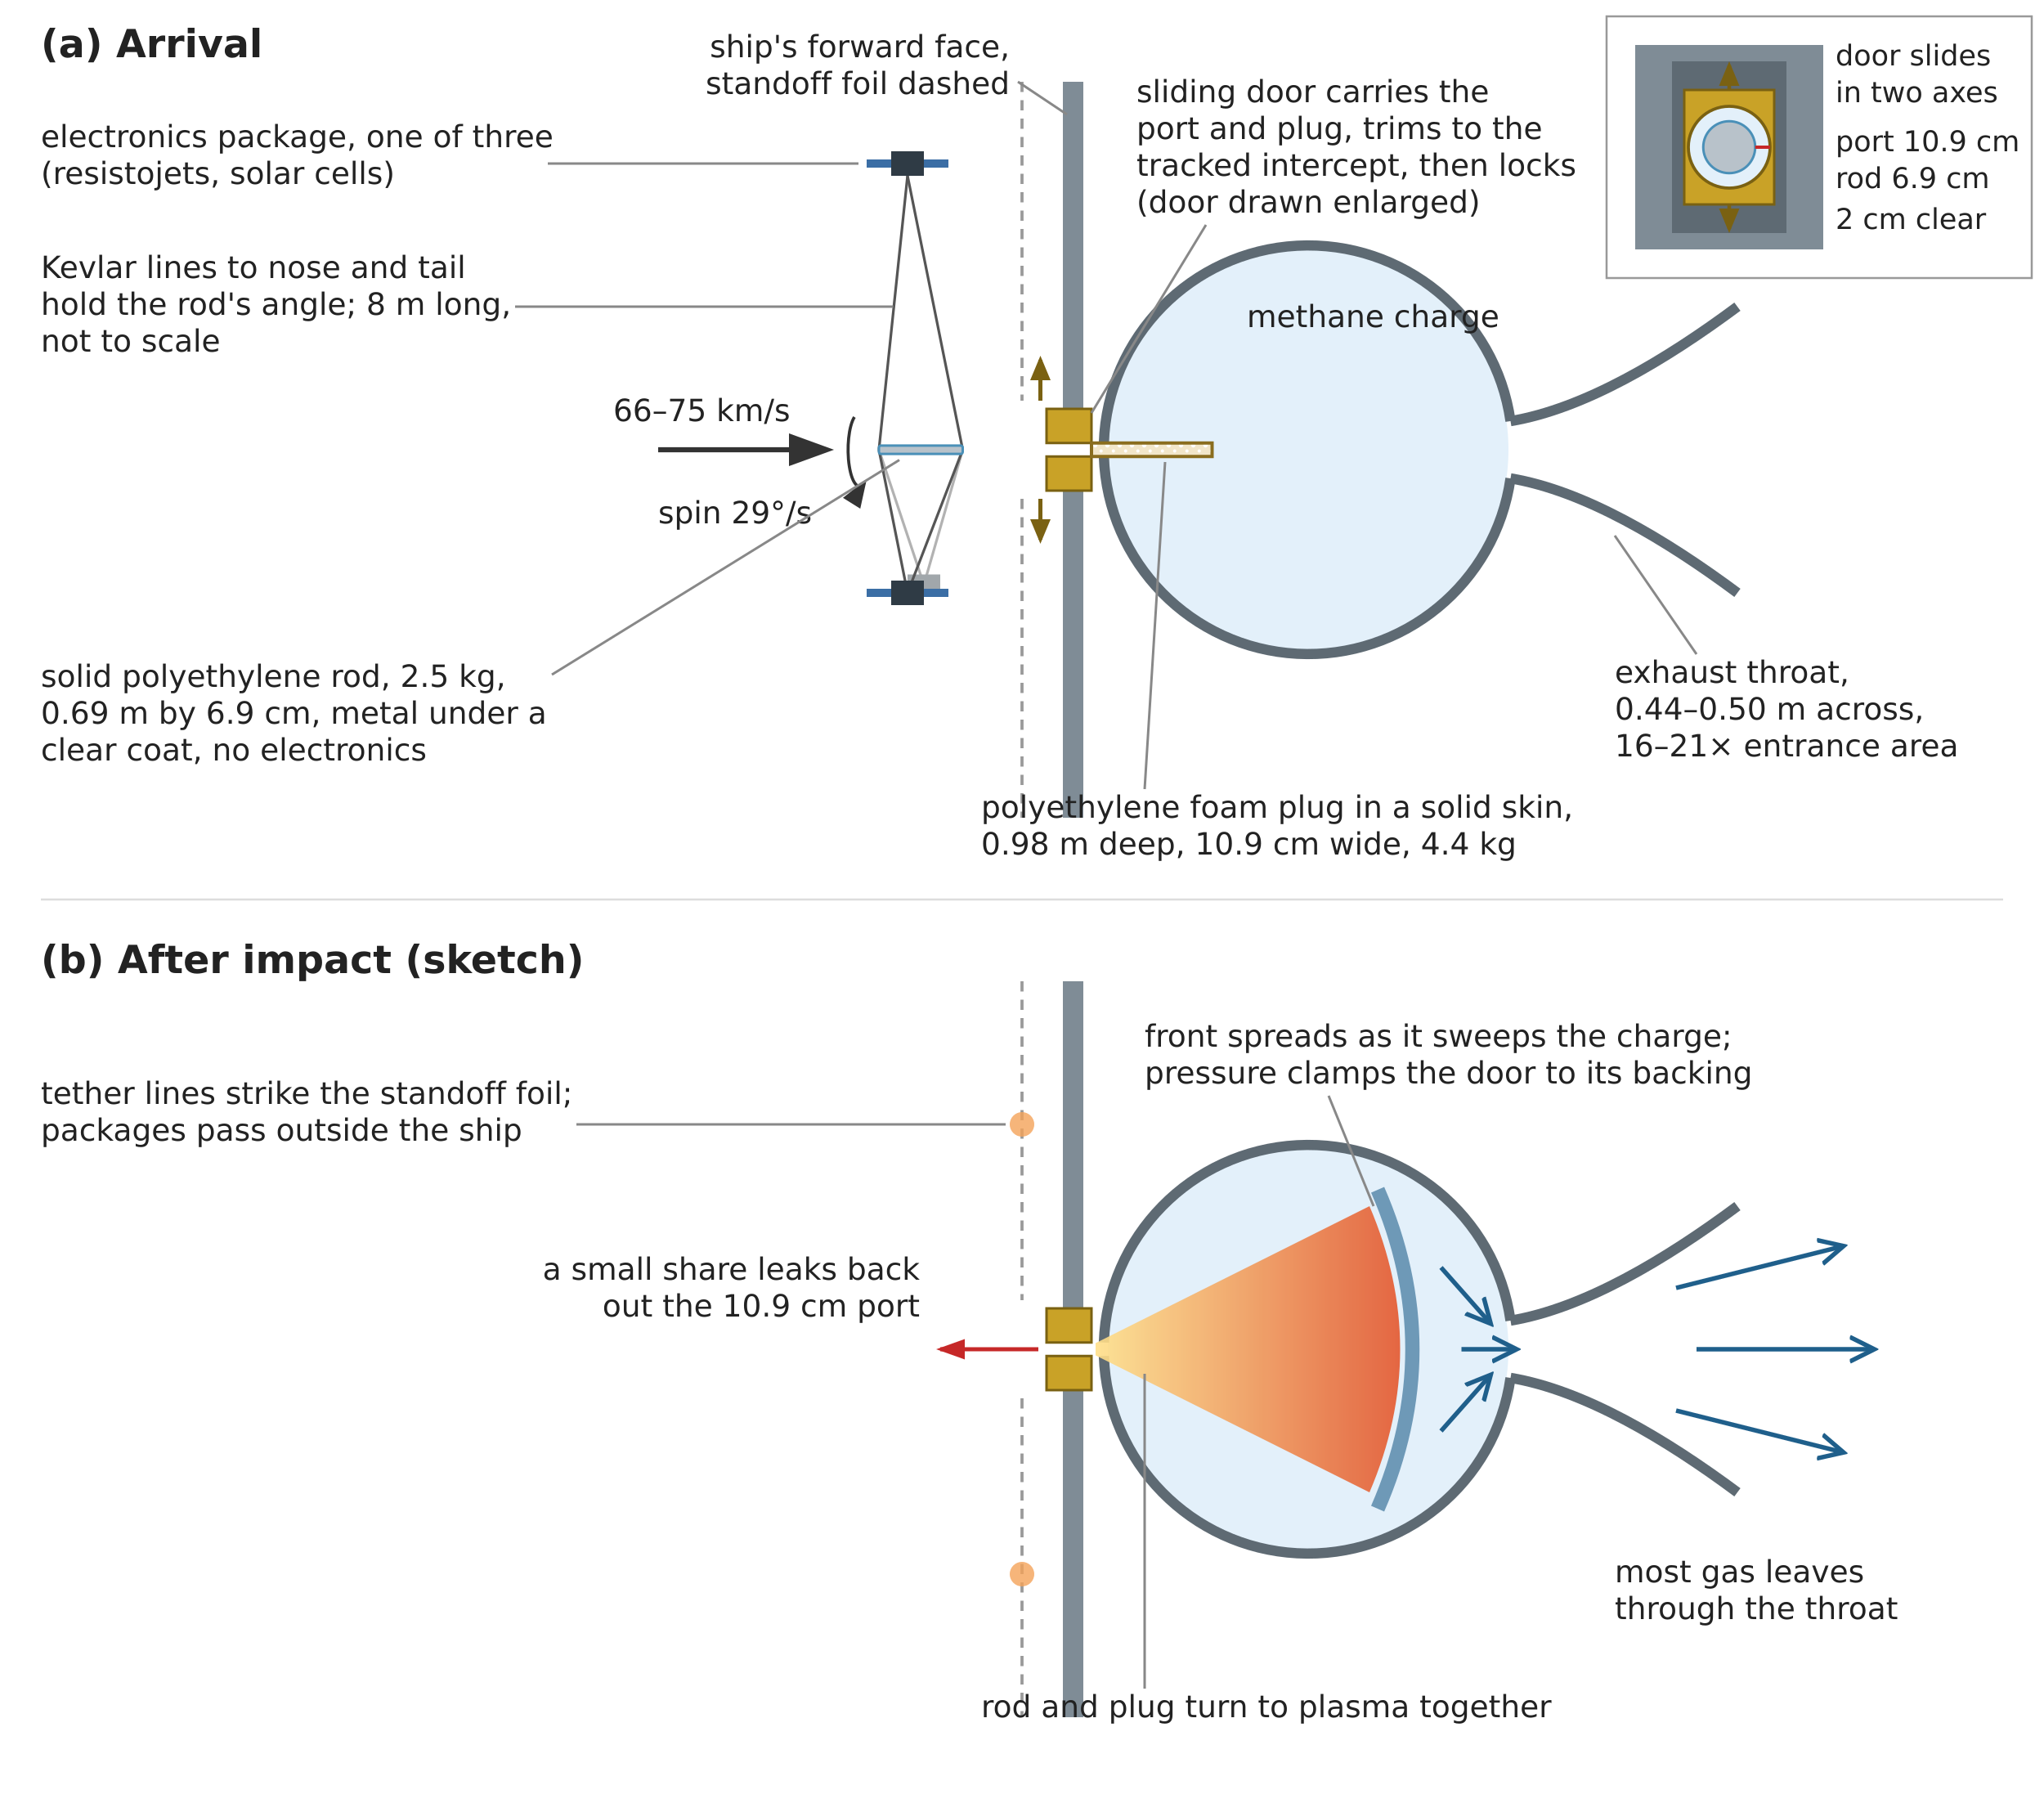
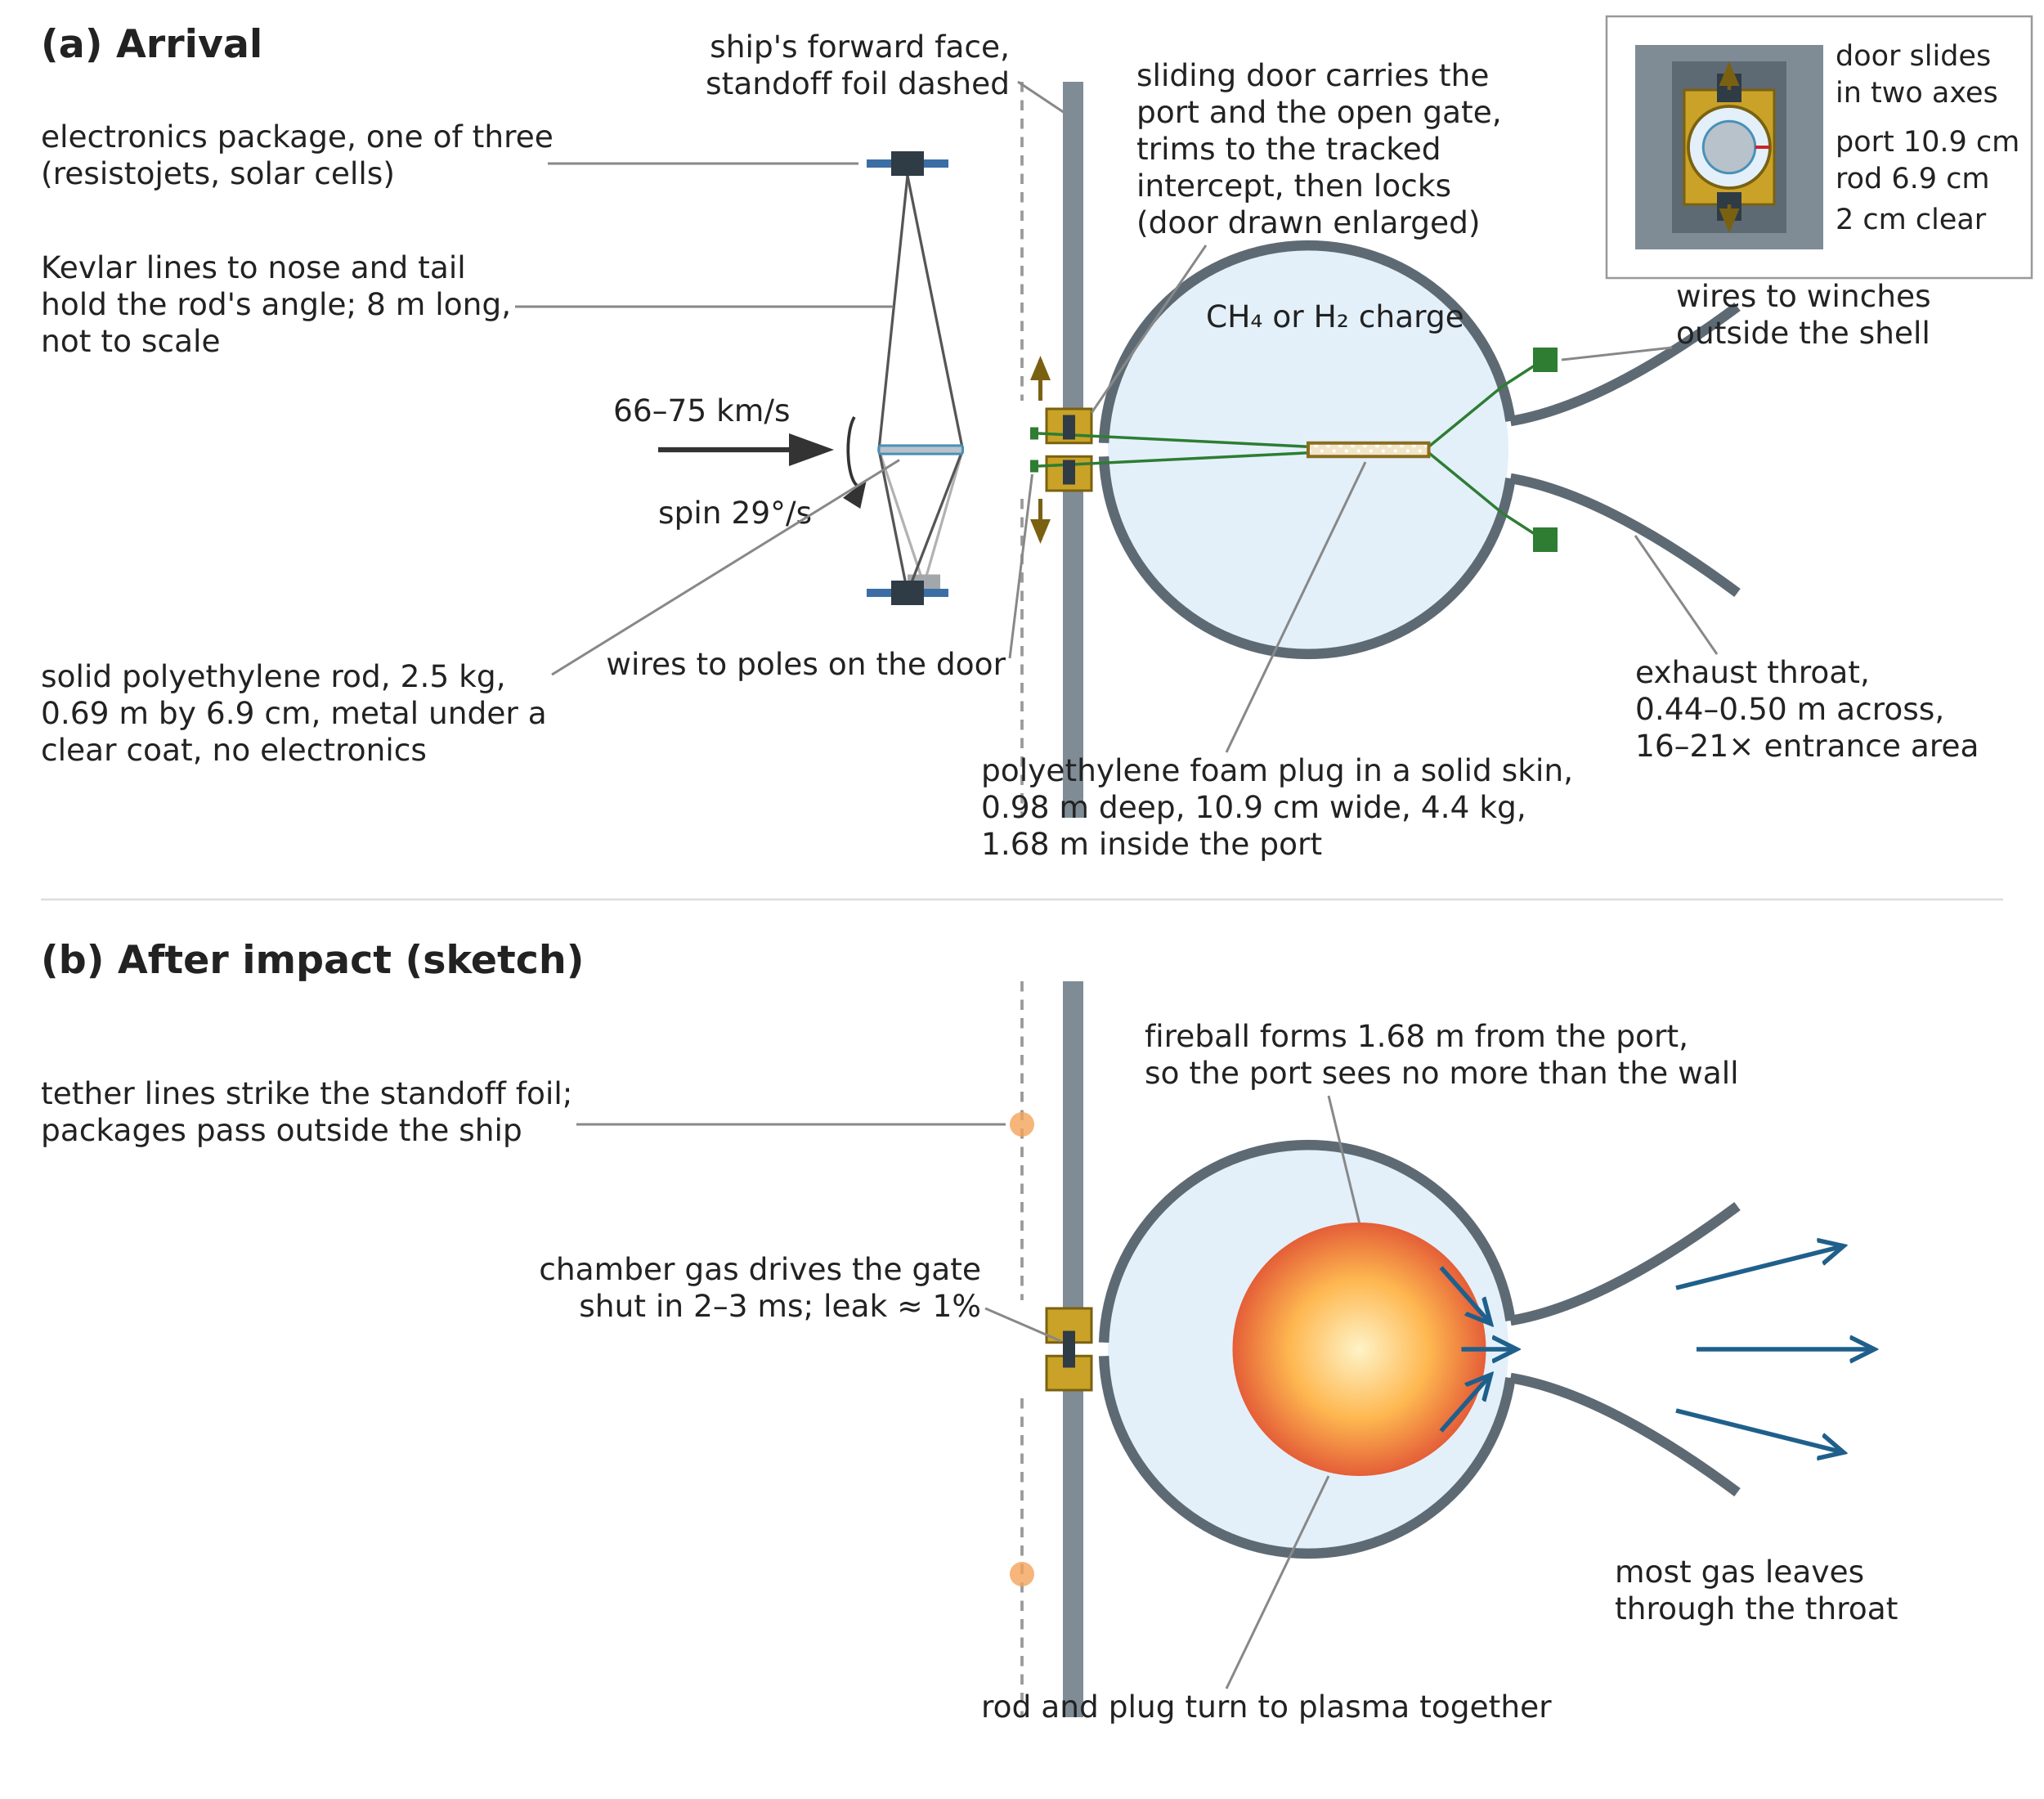
<svg xmlns="http://www.w3.org/2000/svg" width="1000" height="880" viewBox="0 0 1000 880">
  <defs>
    <style>
      text { font-family: 'DejaVu Sans', Arial, sans-serif; font-size: 17px; fill: #222; }
      .small { font-size: 15px; }
      .tiny { font-size: 14px; }
      .title { font-size: 19px; font-weight: bold; }
      .leader { stroke: #888; stroke-width: 1.2; fill: none; }
      .kevlar { stroke: #555; stroke-width: 1.3; fill: none; }
      .wall { stroke: #5E6A73; stroke-width: 5; fill: none; }
      .flow { stroke: #1F5F8B; stroke-width: 2.2; fill: none; }
      .door { fill: #C9A227; stroke: #7A6112; stroke-width: 1.2; }
      .backing { fill: #7F8C96; }
+       .wire { stroke: #2E7D32; stroke-width: 1.4; fill: none; }
+       .leaf { fill: #2F3B45; }
    </style>
    <pattern id="foam" width="6" height="6" patternUnits="userSpaceOnUse">
      <rect width="6" height="6" fill="#F2E6C9" />
      <circle cx="1.8" cy="1.8" r="1.1" fill="#ffffff" />
      <circle cx="4.7" cy="4.6" r="0.8" fill="#ffffff" />
    </pattern>
    <linearGradient id="plasma" x1="0" y1="0" x2="1" y2="0">
      <stop offset="0" stop-color="#FFE08A" />
      <stop offset="1" stop-color="#E4572E" />
    </linearGradient>
+     <radialGradient id="fireball" cx="0.5" cy="0.5" r="0.5">
+       <stop offset="0" stop-color="#FFF3C4" />
+       <stop offset="0.55" stop-color="#FFB547" />
+       <stop offset="1" stop-color="#E4572E" />
+     </radialGradient>
    <marker id="arrowDark" markerUnits="userSpaceOnUse" markerWidth="14" markerHeight="14" refX="12" refY="7" orient="auto">
      <path d="M 0,2 L 14,7 L 0,12 Z" fill="#333" />
    </marker>
    <marker id="arrowBig" markerUnits="userSpaceOnUse" markerWidth="22" markerHeight="22" refX="18" refY="11" orient="auto">
      <path d="M 0,3 L 22,11 L 0,19 Z" fill="#333" />
    </marker>
    <marker id="arrowRed" markerUnits="userSpaceOnUse" markerWidth="14" markerHeight="14" refX="12" refY="7" orient="auto">
      <path d="M 0,2 L 14,7 L 0,12 Z" fill="#C62828" />
    </marker>
    <marker id="arrowDoor" markerUnits="userSpaceOnUse" markerWidth="12" markerHeight="12" refX="10" refY="6" orient="auto">
      <path d="M 0,1 L 12,6 L 0,11 Z" fill="#7A6112" />
    </marker>
    <marker id="arrowFlow" markerUnits="userSpaceOnUse" markerWidth="14" markerHeight="14" refX="10" refY="7" orient="auto">
      <path d="M 0,1 L 12,7 L 0,13" fill="none" stroke="#1F5F8B" stroke-width="2.2" />
    </marker>
    <g id="chamber">
      <circle cx="640" cy="220" r="98" fill="#E3F0FA" />
      <path d="M 739,206 A 100 100 0 0 0 540.05,216.7" class="wall" />
      <path d="M 540.05,223.3 A 100 100 0 0 0 739,234" class="wall" />
      <path d="M 739,206 C 775,200 815,176 850,150" class="wall" />
      <path d="M 739,234 C 775,240 815,264 850,290" class="wall" />
    </g>
    <g id="shipface">
      <rect x="520" y="40" width="10" height="168" class="backing" />
      <rect x="520" y="232" width="10" height="168" class="backing" />
      <rect x="512" y="200" width="22" height="16.7" class="door" />
      <rect x="512" y="223.3" width="22" height="16.7" class="door" />
      <line x1="500" y1="40" x2="500" y2="196" stroke="#999" stroke-width="1.5" stroke-dasharray="5 4" />
      <line x1="500" y1="244" x2="500" y2="400" stroke="#999" stroke-width="1.5" stroke-dasharray="5 4" />
    </g>
  </defs>
  <rect id="background" width="1000" height="880" fill="#ffffff" />
  <g id="layer-a-title">
    <text x="20" y="28" class="title">(a) Arrival</text>
  </g>
  <g id="layer-a-chamber">
    <use href="#chamber" />
    <use href="#shipface" />
-     <rect x="534" y="216.7" width="59" height="6.6" fill="url(#foam)" stroke="#8A6D1E" stroke-width="1.6" />
+     <line x1="508" y1="212" x2="640" y2="218.5" class="wire" />
+     <line x1="508" y1="228" x2="640" y2="221.5" class="wire" />
+     <line x1="699" y1="218.5" x2="735" y2="189" class="wire" />
+     <line x1="699" y1="221.5" x2="735" y2="251" class="wire" />
+     <line x1="735" y1="189" x2="752" y2="178" class="wire" />
+     <line x1="735" y1="251" x2="752" y2="262" class="wire" />
+     <rect x="750" y="170" width="12" height="12" fill="#2E7D32" />
+     <rect x="750" y="258" width="12" height="12" fill="#2E7D32" />
+     <rect x="504" y="209" width="4" height="6" fill="#2E7D32" />
+     <rect x="504" y="225" width="4" height="6" fill="#2E7D32" />
+     <rect x="640" y="216.7" width="59" height="6.6" fill="url(#foam)" stroke="#8A6D1E" stroke-width="1.6" />
+     <rect x="520" y="203" width="6" height="12" class="leaf" />
+     <rect x="520" y="225" width="6" height="12" class="leaf" />
    <line x1="509" y1="196" x2="509" y2="176" stroke="#7A6112" stroke-width="2" marker-end="url(#arrowDoor)" />
    <line x1="509" y1="244" x2="509" y2="264" stroke="#7A6112" stroke-width="2" marker-end="url(#arrowDoor)" />
-     <text x="610" y="160" class="small">methane charge</text>
+     <text x="590" y="160" class="small">CH₄ or H₂ charge</text>
  </g>
  <g id="layer-a-rod">
    <g opacity="0.45">
      <line x1="452" y1="286" x2="430" y2="220" class="kevlar" />
      <line x1="452" y1="286" x2="471" y2="220" class="kevlar" />
      <rect x="444" y="281" width="16" height="11" fill="#2F3B45" />
    </g>
    <line x1="444" y1="86" x2="430" y2="220" class="kevlar" />
    <line x1="444" y1="86" x2="471" y2="220" class="kevlar" />
    <line x1="444" y1="290" x2="430" y2="220" class="kevlar" />
    <line x1="444" y1="290" x2="471" y2="220" class="kevlar" />
    <line x1="424" y1="80" x2="436" y2="80" stroke="#3B6EA5" stroke-width="4" />
    <line x1="452" y1="80" x2="464" y2="80" stroke="#3B6EA5" stroke-width="4" />
    <rect x="436" y="74" width="16" height="12" fill="#2F3B45" />
    <line x1="424" y1="290" x2="436" y2="290" stroke="#3B6EA5" stroke-width="4" />
    <line x1="452" y1="290" x2="464" y2="290" stroke="#3B6EA5" stroke-width="4" />
    <rect x="436" y="284" width="16" height="12" fill="#2F3B45" />
    <rect x="430" y="217.95" width="41" height="4.1" rx="1" fill="#B8C2CA" stroke="#4A90B8" stroke-width="1.2" />
    <path d="M 418,204 A 5 16 0 1 0 423,236" fill="none" stroke="#333" stroke-width="1.5" marker-end="url(#arrowDark)" />
    <line x1="322" y1="220" x2="404" y2="220" stroke="#333" stroke-width="2.5" marker-end="url(#arrowBig)" />
    <text x="300" y="206" class="small">66–75 km/s</text>
    <text x="322" y="256" class="small">spin 29°/s</text>
  </g>
  <g id="layer-a-labels">
    <text x="20" y="72" class="small">electronics package, one of three</text>
    <text x="20" y="90" class="small">(resistojets, solar cells)</text>
    <line x1="268" y1="80" x2="420" y2="80" class="leader" />
    <text x="20" y="136" class="small">Kevlar lines to nose and tail</text>
    <text x="20" y="154" class="small">hold the rod's angle; 8 m long,</text>
    <text x="20" y="172" class="small">not to scale</text>
    <line x1="252" y1="150" x2="437" y2="150" class="leader" />
    <text x="20" y="336" class="small">solid polyethylene rod, 2.5 kg,</text>
    <text x="20" y="354" class="small">0.69 m by 6.9 cm, metal under a</text>
    <text x="20" y="372" class="small">clear coat, no electronics</text>
    <line x1="270" y1="330" x2="440" y2="225" class="leader" />
    <text x="494" y="28" class="small" text-anchor="end">ship's forward face,</text>
    <text x="494" y="46" class="small" text-anchor="end">standoff foil dashed</text>
    <line x1="498" y1="40" x2="522" y2="56" class="leader" />
-     <text x="556" y="50" class="small">sliding door carries the</text>
-     <text x="556" y="68" class="small">port and plug, trims to the</text>
-     <text x="556" y="86" class="small">tracked intercept, then locks</text>
-     <text x="556" y="104" class="small">(door drawn enlarged)</text>
-     <line x1="590" y1="110" x2="534" y2="202" class="leader" />
-     <text x="480" y="400" class="small">polyethylene foam plug in a solid skin,</text>
-     <text x="480" y="418" class="small">0.98 m deep, 10.9 cm wide, 4.4 kg</text>
-     <line x1="560" y1="386" x2="570" y2="226" class="leader" />
-     <text x="790" y="334" class="small">exhaust throat,</text>
-     <text x="790" y="352" class="small">0.44–0.50 m across,</text>
-     <text x="790" y="370" class="small">16–21× entrance area</text>
-     <line x1="830" y1="320" x2="790" y2="262" class="leader" />
+     <text x="556" y="42" class="small">sliding door carries the</text>
+     <text x="556" y="60" class="small">port and the open gate,</text>
+     <text x="556" y="78" class="small">trims to the tracked</text>
+     <text x="556" y="96" class="small">intercept, then locks</text>
+     <text x="556" y="114" class="small">(door drawn enlarged)</text>
+     <line x1="590" y1="120" x2="534" y2="202" class="leader" />
+     <text x="480" y="382" class="small">polyethylene foam plug in a solid skin,</text>
+     <text x="480" y="400" class="small">0.98 m deep, 10.9 cm wide, 4.4 kg,</text>
+     <text x="480" y="418" class="small">1.68 m inside the port</text>
+     <line x1="600" y1="368" x2="668" y2="226" class="leader" />
+     <text x="820" y="150" class="small">wires to winches</text>
+     <text x="820" y="168" class="small">outside the shell</text>
+     <line x1="818" y1="170" x2="764" y2="176" class="leader" />
+     <text x="492" y="330" class="small" text-anchor="end">wires to poles on the door</text>
+     <line x1="494" y1="322" x2="505" y2="232" class="leader" />
+     <text x="800" y="334" class="small">exhaust throat,</text>
+     <text x="800" y="352" class="small">0.44–0.50 m across,</text>
+     <text x="800" y="370" class="small">16–21× entrance area</text>
+     <line x1="840" y1="320" x2="800" y2="262" class="leader" />
  </g>
  <g id="layer-a-inset">
    <rect x="786" y="8" width="208" height="128" fill="#ffffff" stroke="#999" stroke-width="1" />
    <rect x="800" y="22" width="92" height="100" class="backing" />
    <rect x="818" y="30" width="56" height="84" fill="#5E6A73" />
    <rect x="824" y="44" width="44" height="56" class="door" />
+     <rect x="840" y="36" width="12" height="14" class="leaf" />
+     <rect x="840" y="94" width="12" height="14" class="leaf" />
    <circle cx="846" cy="72" r="20" fill="#E3F0FA" stroke="#7A6112" stroke-width="1.5" />
    <circle cx="846" cy="72" r="12.7" fill="#B8C2CA" stroke="#4A90B8" stroke-width="1.2" />
    <line x1="858.7" y1="72" x2="866" y2="72" stroke="#C62828" stroke-width="1.6" />
    <line x1="846" y1="44" x2="846" y2="32" stroke="#7A6112" stroke-width="1.8" marker-end="url(#arrowDoor)" />
    <line x1="846" y1="100" x2="846" y2="112" stroke="#7A6112" stroke-width="1.8" marker-end="url(#arrowDoor)" />
    <text x="898" y="32" class="tiny">door slides</text>
    <text x="898" y="50" class="tiny">in two axes</text>
    <text x="898" y="74" class="tiny">port 10.9 cm</text>
    <text x="898" y="92" class="tiny">rod 6.9 cm</text>
    <text x="898" y="112" class="tiny" fill="#C62828">2 cm clear</text>
  </g>
  <line x1="20" y1="440" x2="980" y2="440" stroke="#DDD" stroke-width="1" />
  <g id="layer-b-title">
    <text x="20" y="476" class="title">(b) After impact (sketch)</text>
  </g>
  <g transform="translate(0,440)">
    <g id="layer-b-chamber">
      <use href="#chamber" />
      <use href="#shipface" />
-       <path d="M 536,217 L 670,150 Q 700,220 670,290 L 536,223 Z" fill="url(#plasma)" opacity="0.9" />
-       <path d="M 674,142 Q 708,220 674,298" fill="none" stroke="#1F5F8B" stroke-width="7" opacity="0.6" />
+       <circle cx="665" cy="220" r="62" fill="url(#fireball)" opacity="0.95" />
+       <rect x="520" y="211" width="6" height="9" class="leaf" />
+       <rect x="520" y="220" width="6" height="9" class="leaf" />
      <line x1="705" y1="180" x2="728" y2="206" class="flow" marker-end="url(#arrowFlow)" />
      <line x1="705" y1="260" x2="728" y2="234" class="flow" marker-end="url(#arrowFlow)" />
      <line x1="715" y1="220" x2="740" y2="220" class="flow" marker-end="url(#arrowFlow)" />
      <line x1="820" y1="190" x2="900" y2="170" class="flow" marker-end="url(#arrowFlow)" />
      <line x1="830" y1="220" x2="915" y2="220" class="flow" marker-end="url(#arrowFlow)" />
      <line x1="820" y1="250" x2="900" y2="270" class="flow" marker-end="url(#arrowFlow)" />
-       <line x1="508" y1="220" x2="460" y2="220" stroke="#C62828" stroke-width="2" marker-end="url(#arrowRed)" />
      <circle cx="500" cy="110" r="6" fill="#F4A259" opacity="0.8" />
      <circle cx="500" cy="330" r="6" fill="#F4A259" opacity="0.8" />
    </g>
    <g id="layer-b-labels">
-       <text x="560" y="72" class="small">front spreads as it sweeps the charge;</text>
-       <text x="560" y="90" class="small">pressure clamps the door to its backing</text>
-       <line x1="650" y1="96" x2="672" y2="150" class="leader" />
+       <text x="560" y="72" class="small">fireball forms 1.68 m from the port,</text>
+       <text x="560" y="90" class="small">so the port sees no more than the wall</text>
+       <line x1="650" y1="96" x2="665" y2="158" class="leader" />
      <text x="20" y="100" class="small">tether lines strike the standoff foil;</text>
      <text x="20" y="118" class="small">packages pass outside the ship</text>
      <line x1="282" y1="110" x2="492" y2="110" class="leader" />
-       <text x="450" y="186" class="small" text-anchor="end">a small share leaks back</text>
-       <text x="450" y="204" class="small" text-anchor="end">out the 10.9 cm port</text>
+       <text x="480" y="186" class="small" text-anchor="end">chamber gas drives the gate</text>
+       <text x="480" y="204" class="small" text-anchor="end">shut in 2–3 ms; leak ≈ 1%</text>
+       <line x1="482" y1="200" x2="519" y2="216" class="leader" />
      <text x="480" y="400" class="small">rod and plug turn to plasma together</text>
-       <line x1="560" y1="386" x2="560" y2="232" class="leader" />
+       <line x1="600" y1="386" x2="650" y2="282" class="leader" />
      <text x="790" y="334" class="small">most gas leaves</text>
      <text x="790" y="352" class="small">through the throat</text>
    </g>
  </g>
</svg>
